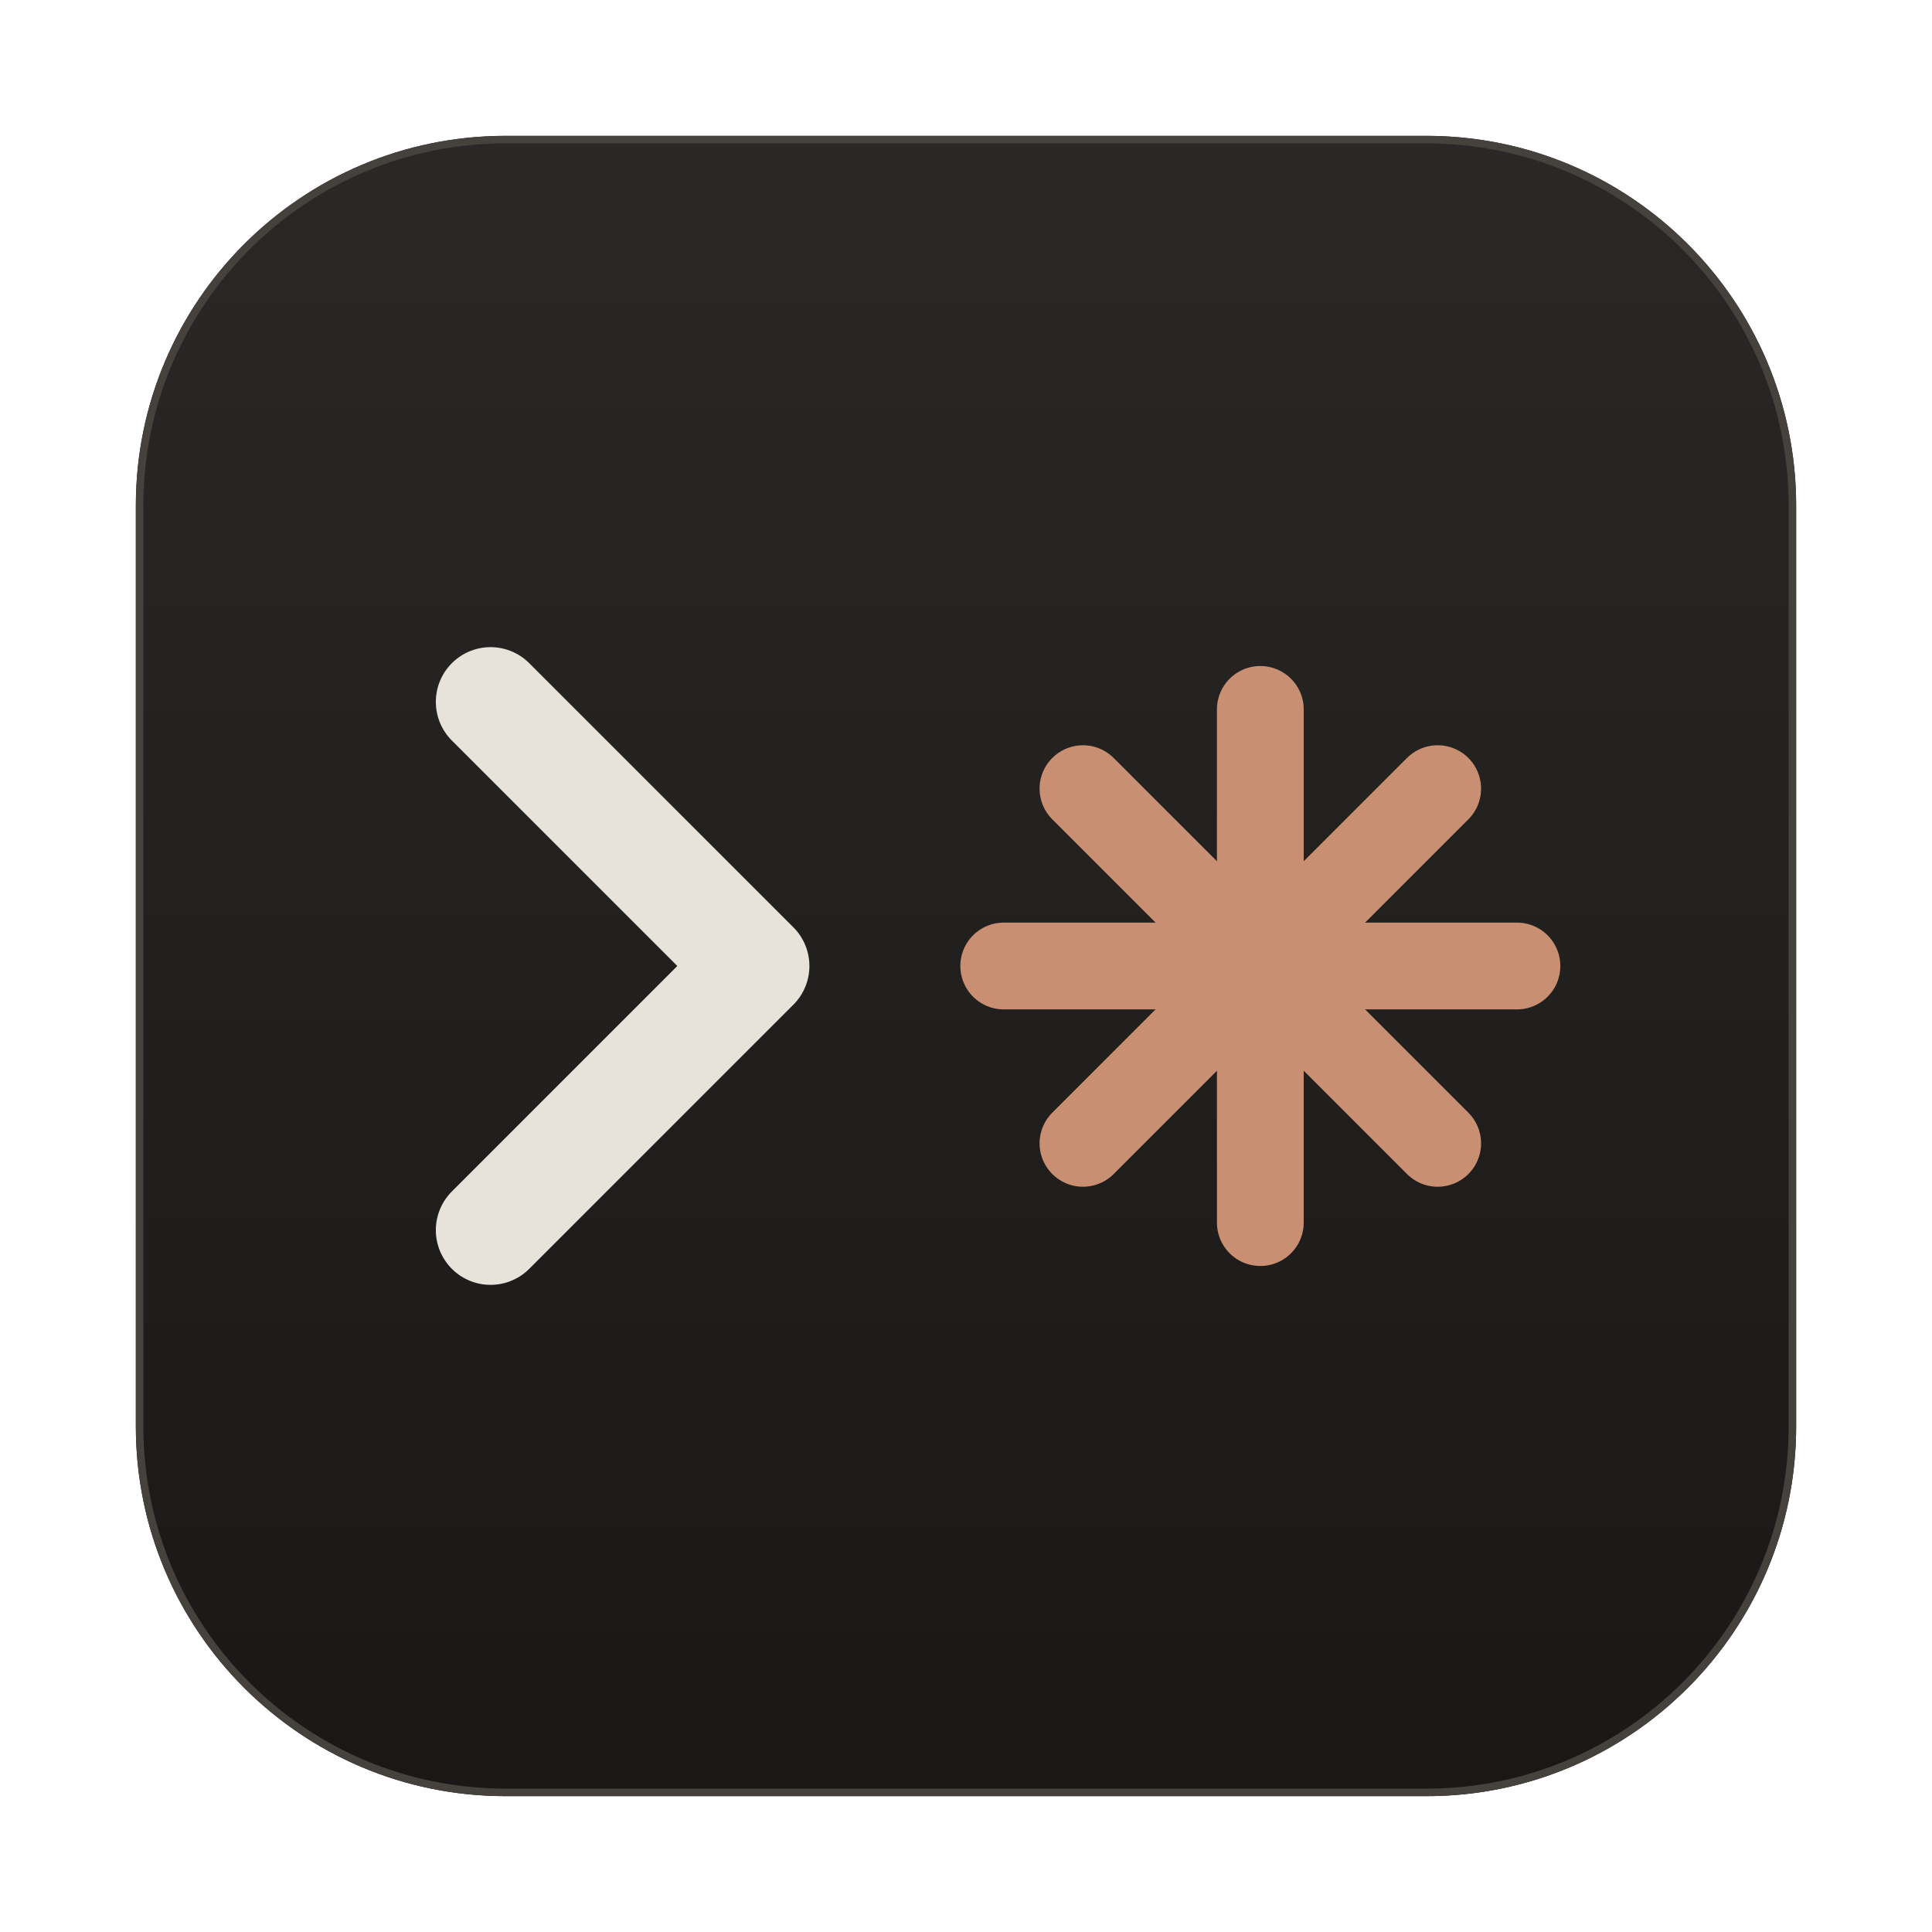
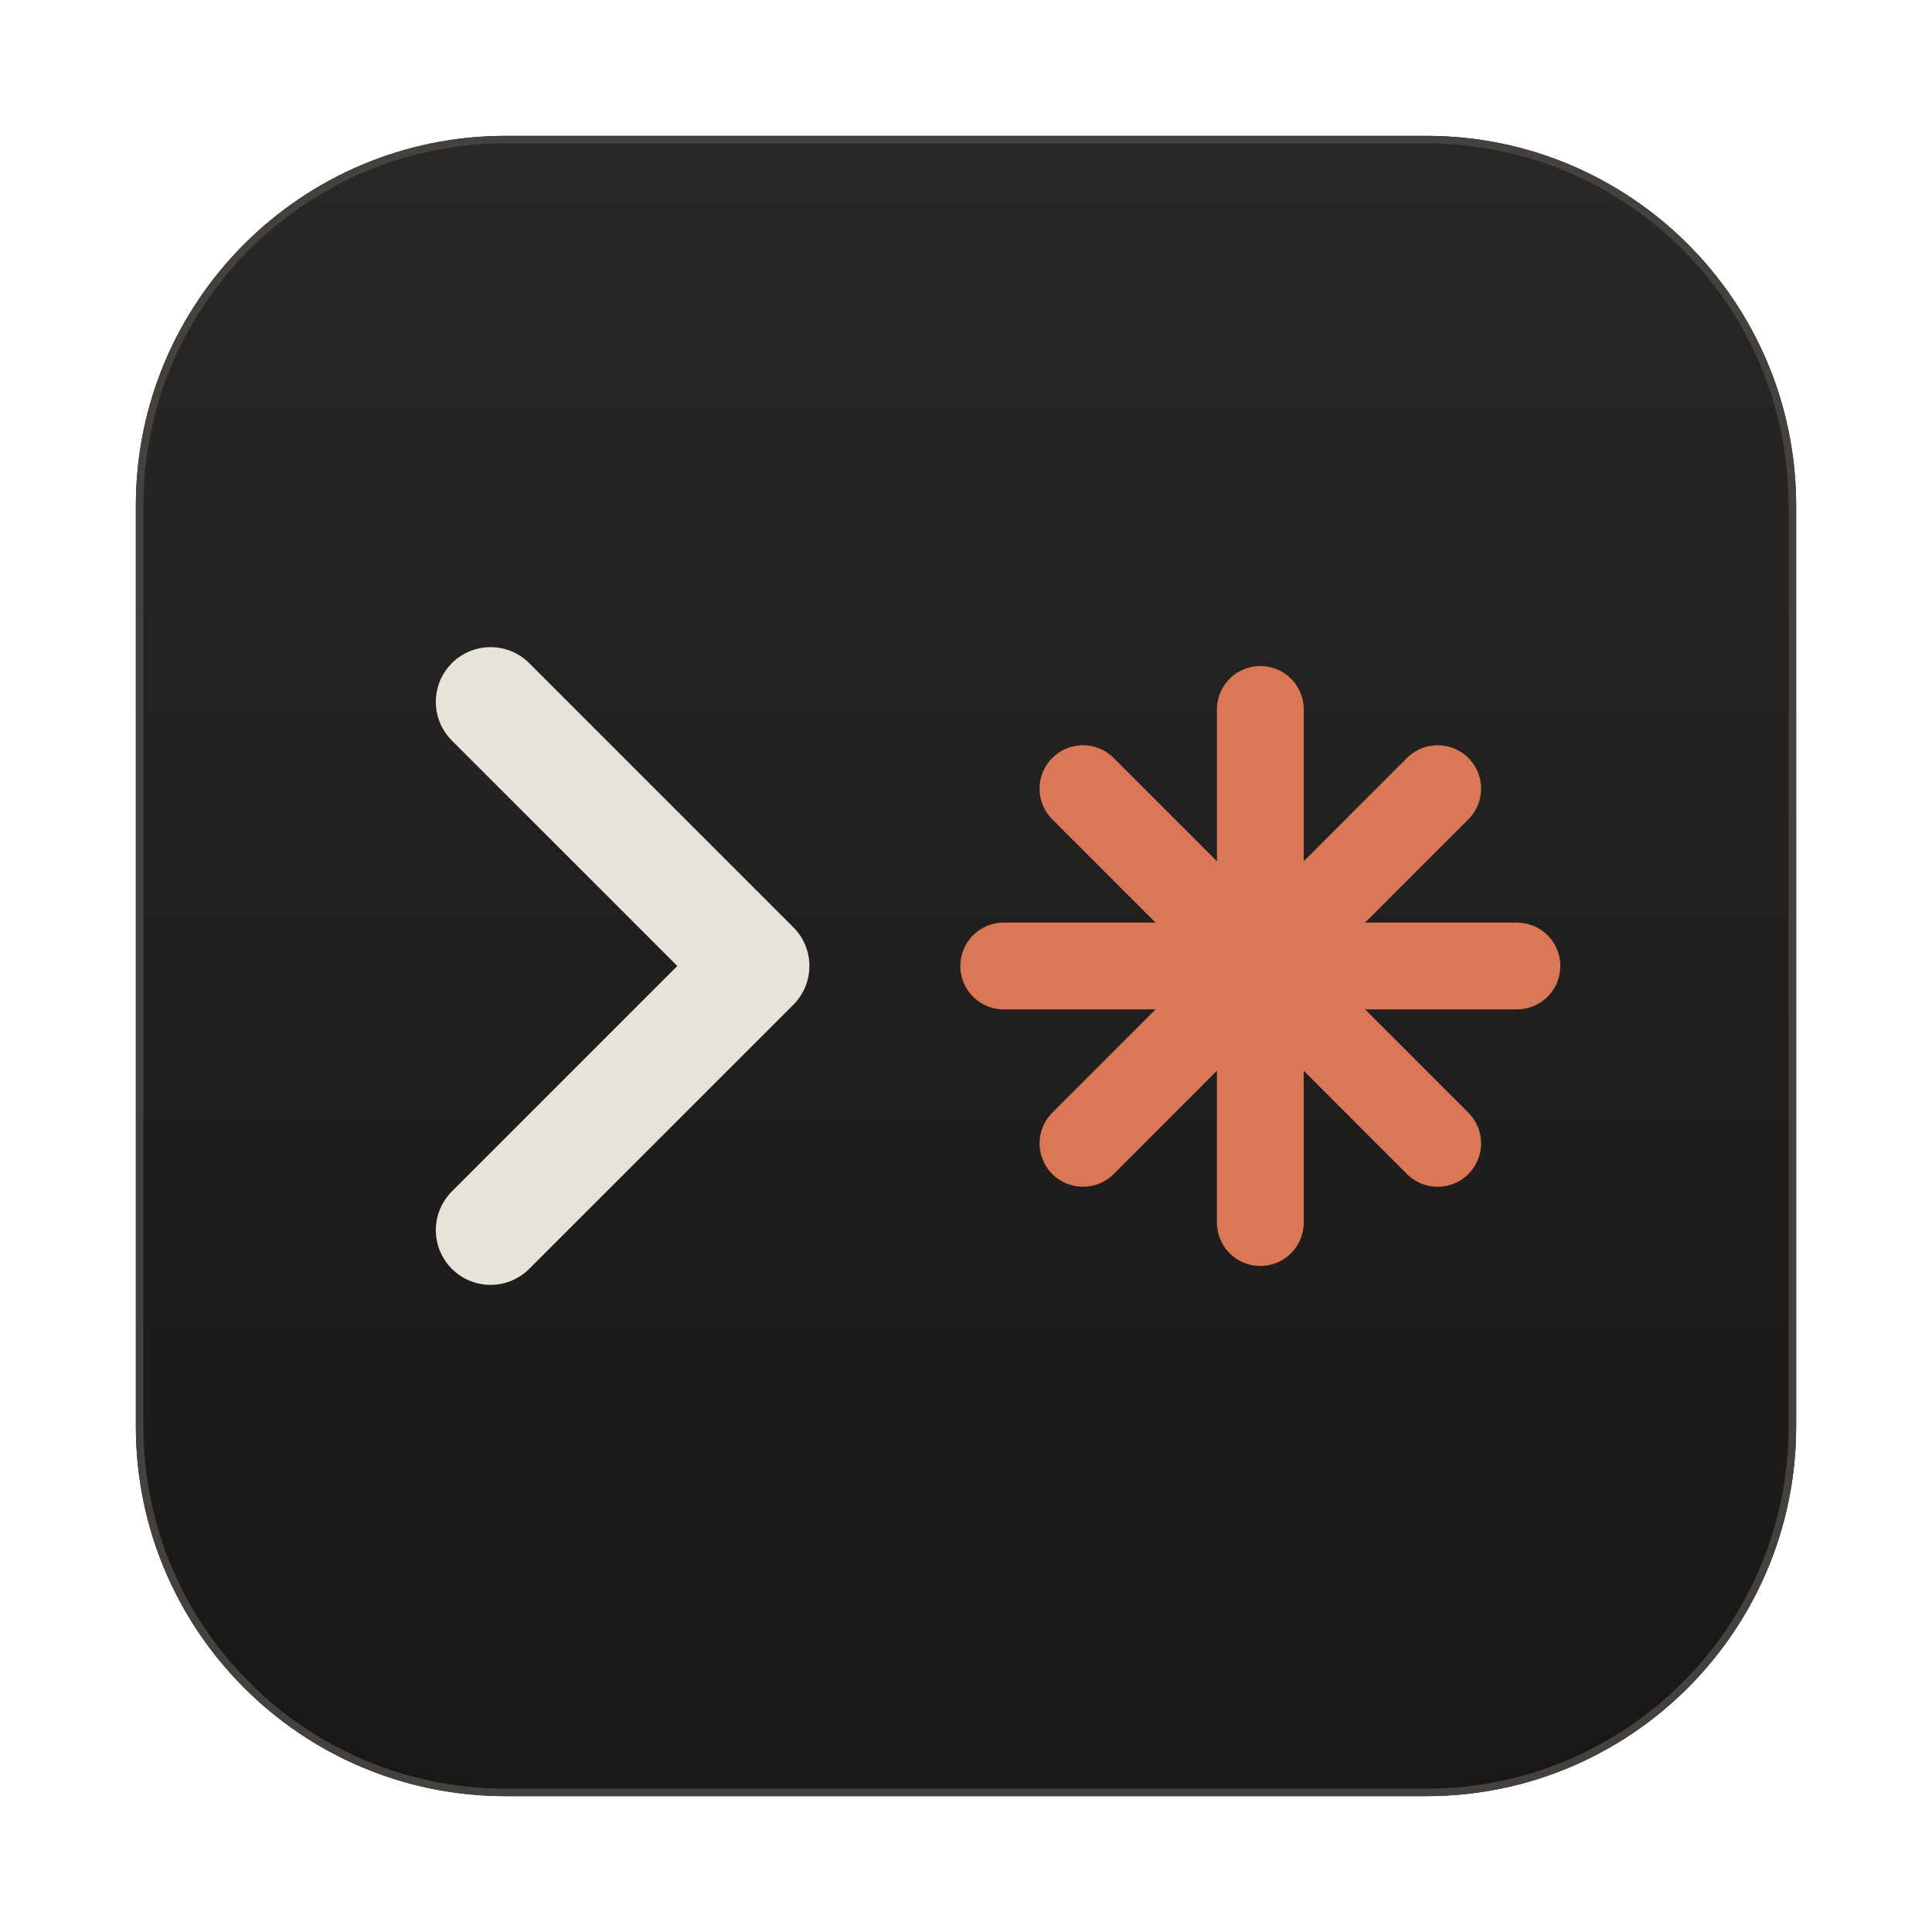
<svg xmlns="http://www.w3.org/2000/svg" viewBox="0 0 1024 1024" width="1024" height="1024">
  <defs>
    <linearGradient id="bg" x1="0" y1="0" x2="0" y2="1">
      <stop offset="0" stop-color="#2a2826" />
      <stop offset="1" stop-color="#191816" />
    </linearGradient>
  </defs>
  <rect x="72" y="72" width="880" height="880" rx="196" fill="url(#bg)" />
  <rect x="74" y="74" width="876" height="876" rx="194" fill="none" stroke="#45413c" stroke-width="4" />
  <polyline points="260,372 400,512 260,652" fill="none" stroke="#e8e3da" stroke-width="58" stroke-linecap="round" stroke-linejoin="round" />
-   <g transform="translate(668 512)" stroke="#c98f72" stroke-width="46" stroke-linecap="round">
+   <g transform="translate(668 512)" stroke="#d97757" stroke-width="46" stroke-linecap="round">
    <line x1="0" y1="-136" x2="0" y2="136" />
    <line x1="-136" y1="0" x2="136" y2="0" />
    <line x1="-94" y1="-94" x2="94" y2="94" />
    <line x1="-94" y1="94" x2="94" y2="-94" />
  </g>
</svg>
